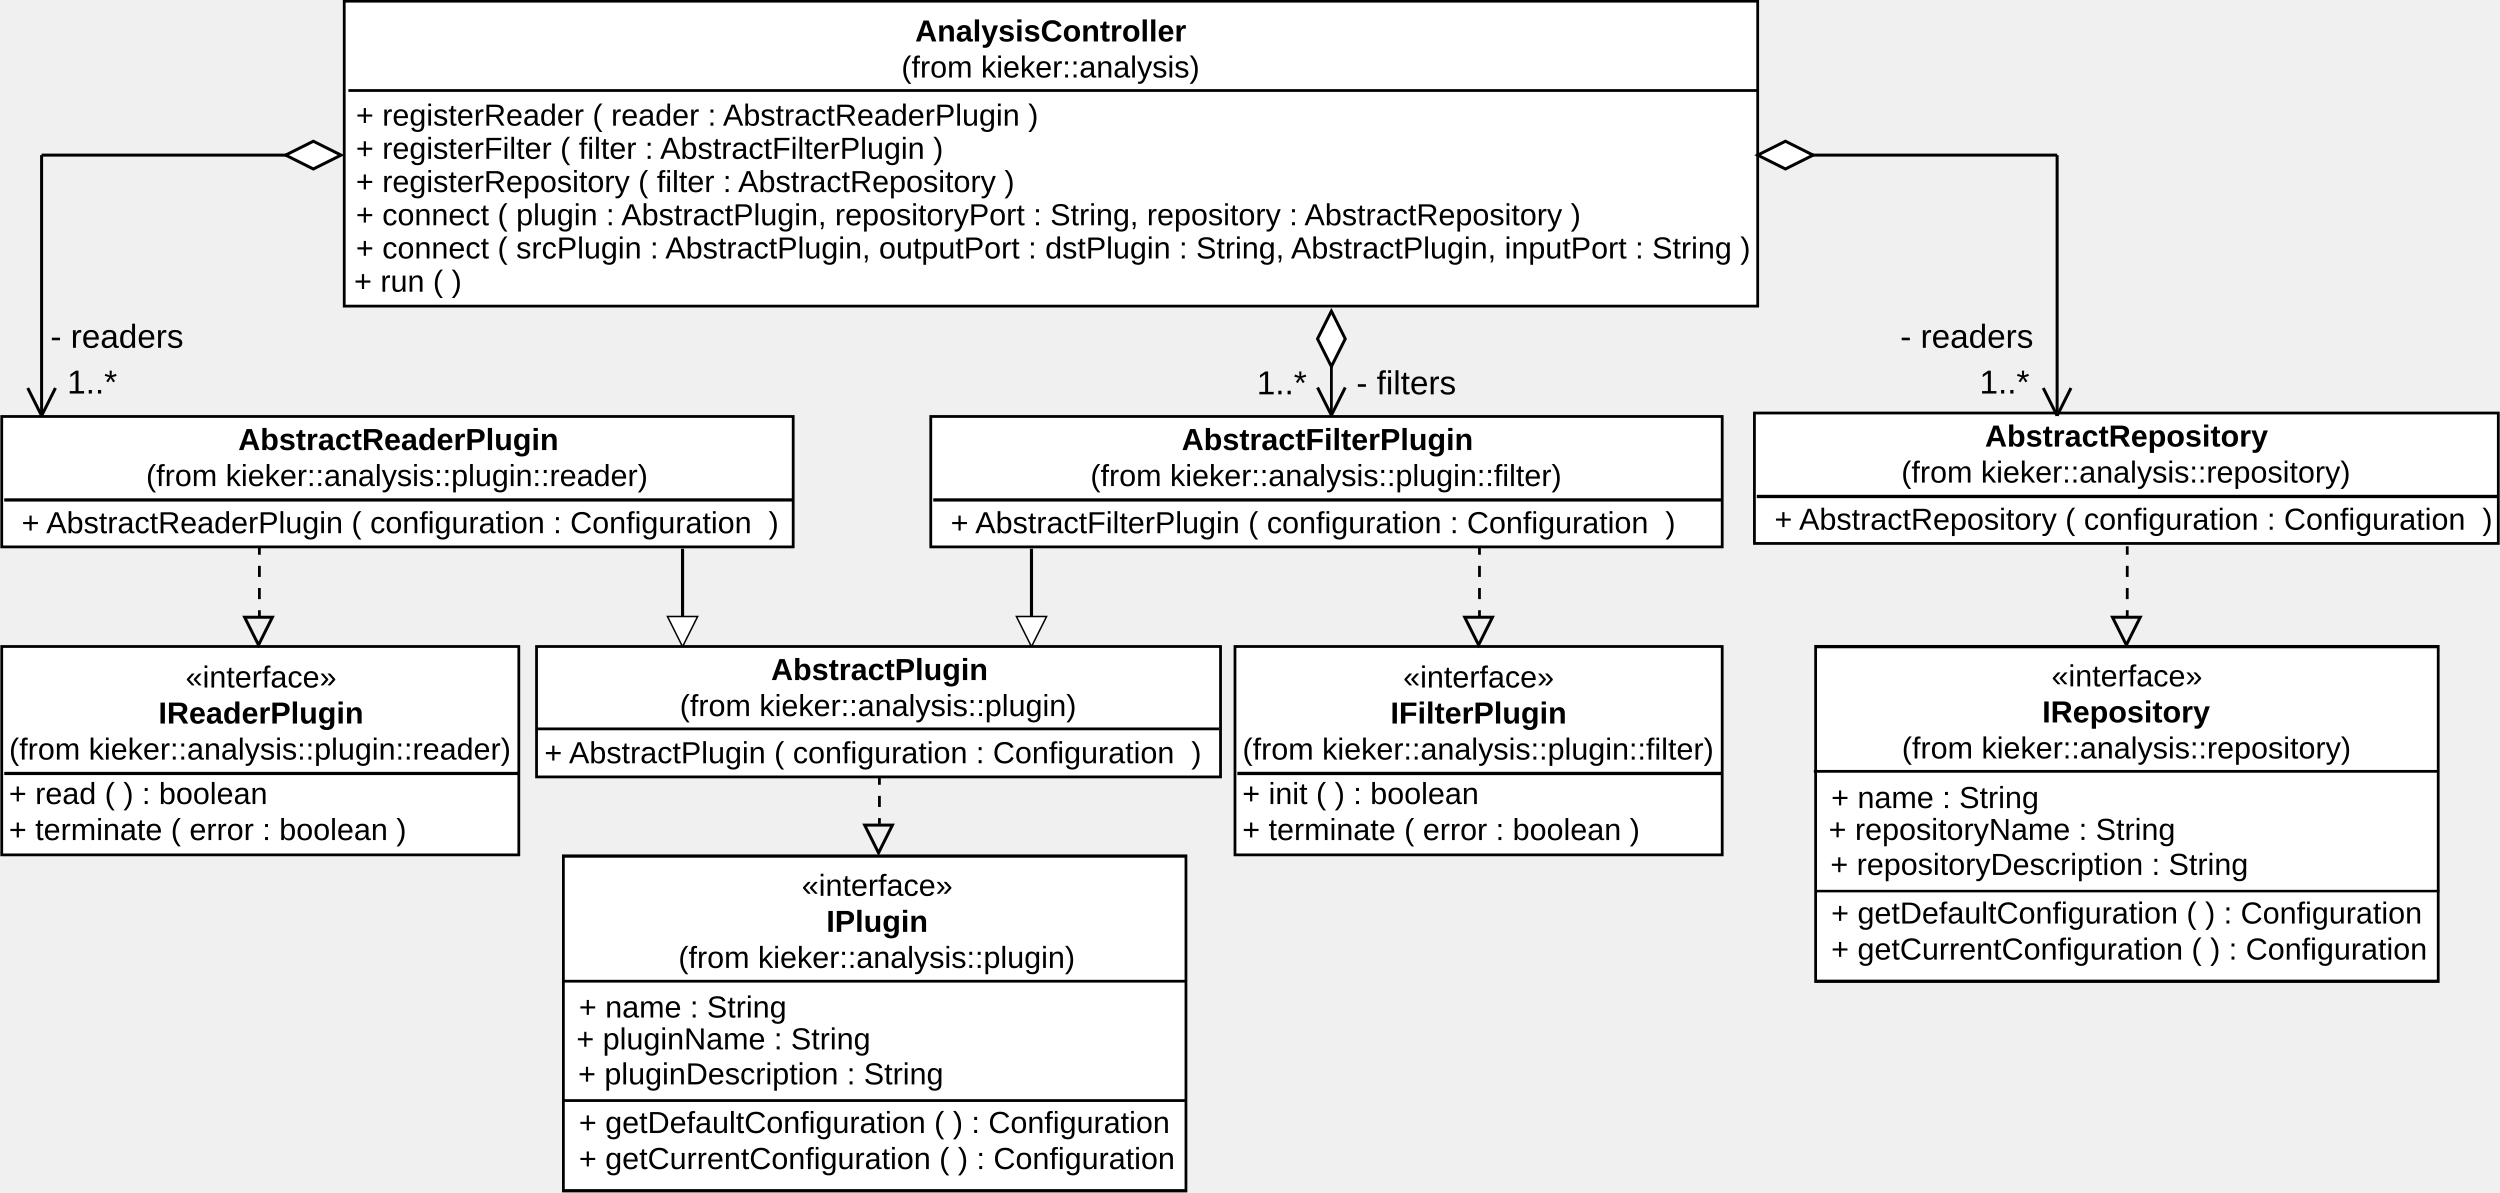
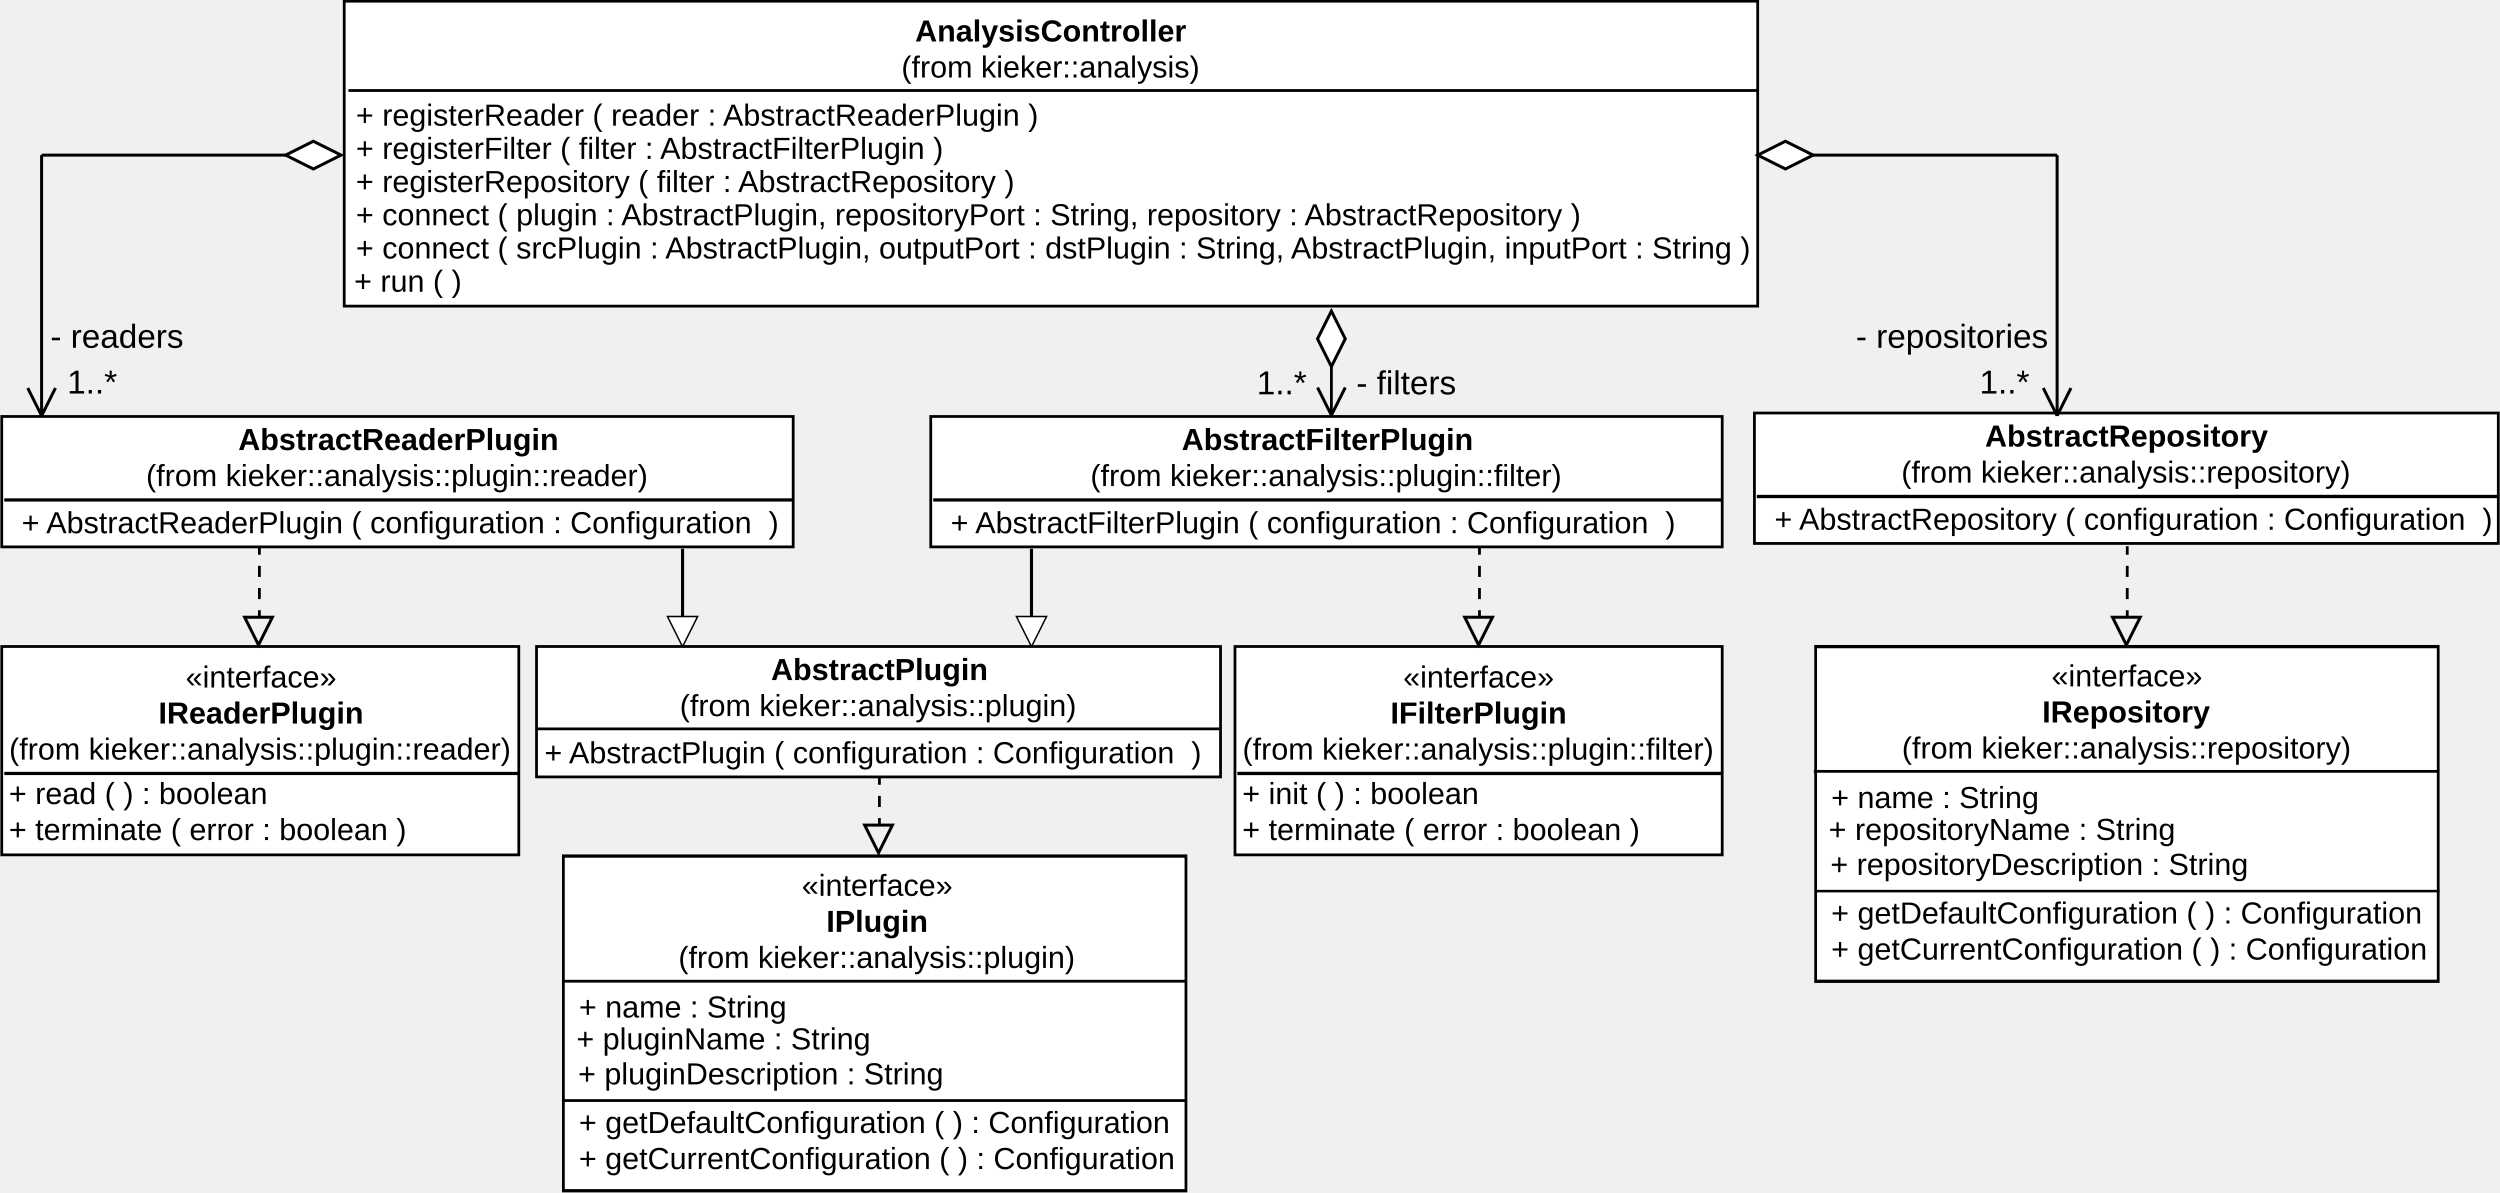
<svg xmlns="http://www.w3.org/2000/svg" xmlns:xlink="http://www.w3.org/1999/xlink" shape-rendering="auto" width="901.644" text-rendering="auto" contentScriptType="text/ecmascript" color-interpolation="auto" color-rendering="auto" preserveAspectRatio="xMidYMid meet" font-size="12" viewBox="0 0 901.644 430.022" image-rendering="auto" stroke-miterlimit="10" zoomAndPan="magnify" version="1.0" contentStyleType="text/css" font-style="normal" height="430.022" font-weight="normal" id="svg2" style="font-size:12px;font-style:normal;font-weight:normal;fill:#000000;fill-opacity:1;stroke:#000000;stroke-width:1;stroke-linecap:square;stroke-linejoin:miter;stroke-miterlimit:10;stroke-opacity:1;stroke-dasharray:none;stroke-dashoffset:0;font-family:Dialog">
  <rect style="fill:#ffffff;fill-opacity:1;stroke:#000000;stroke-width:1;stroke-linecap:square;stroke-linejoin:miter;stroke-miterlimit:10;stroke-opacity:1;stroke-dasharray:none;stroke-dashoffset:1.9" id="rect5103" width="285.439" height="47.034" x="335.687" y="150.206" />
  <rect style="fill:#ffffff;fill-opacity:1;stroke:#000000;stroke-width:1;stroke-linecap:square;stroke-linejoin:miter;stroke-miterlimit:10;stroke-opacity:1;stroke-dasharray:none;stroke-dashoffset:1.9" id="rect5101" width="285.439" height="47.034" x="0.628" y="150.206" />
  <line clip-path="url(#clipPath45-3)" x1="605" x2="658" y1="196" y2="196" id="line485-6" style="font-size:11px;font-style:normal;font-weight:normal;fill:none;stroke:#000000;stroke-width:1.128;stroke-linecap:butt;stroke-linejoin:miter;stroke-miterlimit:10;stroke-opacity:1;stroke-dasharray:none;stroke-dashoffset:0;font-family:Arial" transform="matrix(0,0.9204898,-1,0,568.0132,-358.99)" />
  <line clip-path="url(#clipPath45)" x1="605" x2="658" y1="196" y2="196" id="line485" style="font-size:11px;fill:none;stroke-width:1.128;stroke-linecap:butt;font-family:Arial" transform="matrix(0,0.9204898,-1,0,442.1673,-358.99)" />
  <polygon clip-path="url(#clipPath60-9)" points="648,191 658,196 648,201 " id="polygon489-3" style="font-size:11px;font-style:normal;font-weight:normal;fill:none;stroke:#000000;stroke-width:1.083;stroke-linecap:butt;stroke-linejoin:miter;stroke-miterlimit:10;stroke-opacity:1;stroke-dasharray:none;stroke-dashoffset:0;font-family:Arial" transform="matrix(0,1,-1,0,568.0132,-425.381)" />
  <polygon clip-path="url(#clipPath60)" points="648,191 658,196 648,201 " id="polygon489" style="font-size:11px;fill:none;stroke-width:1.083;stroke-linecap:butt;font-family:Arial" transform="matrix(0,1,-1,0,442.1673,-425.381)" />
  <polygon clip-path="url(#clipPath60-9)" points="648,191 658,196 648,201 " id="polygon487-7" style="font-size:11px;font-style:normal;font-weight:normal;fill:#ffffff;fill-opacity:1;stroke:none;font-family:Arial" transform="matrix(0,1,-1,0,568.0132,-425.381)" />
  <polygon clip-path="url(#clipPath60)" points="648,191 658,196 648,201 " id="polygon487" style="font-size:11px;fill:#ffffff;stroke:none;font-family:Arial" transform="matrix(0,1,-1,0,442.1673,-425.381)" />
  <rect style="fill:#ffffff;fill-opacity:1;stroke:#000000;stroke-width:1;stroke-linecap:square;stroke-linejoin:miter;stroke-miterlimit:10;stroke-opacity:1;stroke-dasharray:none;stroke-dashoffset:1.9" id="rect5022" width="246.688" height="47.034" x="193.507" y="233.164" />
  <path style="fill:none;stroke:#000000;stroke-width:1px;stroke-linecap:butt;stroke-linejoin:miter;stroke-opacity:1" d="m 193.283,262.871 246.447,0" id="path5099" transform="translate(0,-1.5956369e-6)" />
  <rect x="658" y="162" clip-path="url(#clipPath36-0)" width="161" height="73" id="rect433-2" style="font-size:11px;font-style:normal;font-weight:normal;fill:#ffffff;fill-opacity:1;stroke:#000000;stroke-width:0.713;stroke-linecap:butt;stroke-linejoin:miter;stroke-miterlimit:10;stroke-opacity:1;stroke-dasharray:none;stroke-dashoffset:0;font-family:Arial" transform="matrix(1.394649,0,0,1.653476,-262.8564,-34.65752)" />
  <path style="fill:none;stroke:#000000;stroke-width:1px;stroke-linecap:butt;stroke-linejoin:miter;stroke-opacity:1" d="m 654.188,278.189 225.271,0" id="path5067" transform="translate(0,-1.5956369e-6)" />
  <rect style="fill:#ffffff;fill-opacity:1;stroke:#000000;stroke-width:1;stroke-linecap:square;stroke-linejoin:miter;stroke-miterlimit:10;stroke-opacity:1;stroke-dasharray:none;stroke-dashoffset:1.9" id="rect5065" width="268.287" height="47.034" x="632.744" y="148.96" />
  <rect style="fill:#ffffff;fill-opacity:1;stroke:#000000;stroke-width:1;stroke-linecap:square;stroke-linejoin:miter;stroke-miterlimit:10;stroke-opacity:1;stroke-dasharray:none;stroke-dashoffset:1.9" id="rect5049" width="175.721" height="75.15" x="445.405" y="233.164" />
  <rect x="658" y="162" clip-path="url(#clipPath36)" width="161" height="73" id="rect433" style="font-size:11px;fill:#ffffff;stroke-width:0.713;stroke-linecap:butt;font-family:Arial" transform="matrix(1.394649,0,0,1.653476,-714.4952,40.88683)" />
  <path style="fill:none;stroke:#000000;stroke-width:1px;stroke-linecap:butt;stroke-linejoin:miter;stroke-opacity:1" d="m 202.744,353.88 224.821,0" id="path5029" transform="translate(0,-1.5956369e-6)" />
  <rect style="fill:#ffffff;fill-opacity:1;stroke:#000000;stroke-width:1;stroke-linecap:square;stroke-linejoin:miter;stroke-miterlimit:10;stroke-opacity:1;stroke-dasharray:none;stroke-dashoffset:1.9" id="rect5013" width="186.484" height="75.15" x="0.628" y="233.164" />
  <rect style="fill:#ffffff;fill-opacity:1;stroke:#000000;stroke-width:1;stroke-linecap:square;stroke-linejoin:miter;stroke-miterlimit:10;stroke-opacity:1;stroke-dasharray:none;stroke-dashoffset:1.9" id="rect5002" width="509.779" height="109.972" x="124.148" y="0.429" />
  <path style="fill:none;stroke:#000000;stroke-width:1px;stroke-linecap:butt;stroke-linejoin:miter;stroke-opacity:1" d="m 125.645,32.643 508.325,0" id="path5004" transform="translate(0,-1.5956369e-6)" />
  <defs id="genericDefs">
    <defs id="defs1">
      <linearGradient spreadMethod="pad" xlink:show="other" id="linearGradient1" xlink:actuate="onLoad" xlink:type="simple" y2="104" gradientUnits="userSpaceOnUse" y1="90" x2="271" x1="271">
        <stop id="stop9" offset="0%" stop-color="white" stop-opacity="1" />
        <stop id="stop11" offset="100%" stop-color="rgb(236,236,236)" stop-opacity="1" />
      </linearGradient>
      <linearGradient spreadMethod="pad" xlink:show="other" id="linearGradient2" xlink:actuate="onLoad" xlink:type="simple" y2="64" gradientUnits="userSpaceOnUse" y1="31" x2="271" x1="271">
        <stop id="stop14" offset="0%" stop-color="rgb(226,241,254)" stop-opacity="1" />
        <stop id="stop16" offset="100%" stop-color="rgb(188,213,234)" stop-opacity="1" />
      </linearGradient>
      <linearGradient spreadMethod="pad" xlink:show="other" id="linearGradient3" xlink:actuate="onLoad" xlink:type="simple" y2="249" gradientUnits="userSpaceOnUse" y1="235" x2="10" x1="10">
        <stop id="stop19" offset="0%" stop-color="white" stop-opacity="1" />
        <stop id="stop21" offset="100%" stop-color="rgb(236,236,236)" stop-opacity="1" />
      </linearGradient>
      <linearGradient spreadMethod="pad" xlink:show="other" id="linearGradient4" xlink:actuate="onLoad" xlink:type="simple" y2="209" gradientUnits="userSpaceOnUse" y1="163" x2="10" x1="10">
        <stop id="stop24" offset="0%" stop-color="rgb(226,241,254)" stop-opacity="1" />
        <stop id="stop26" offset="100%" stop-color="rgb(188,213,234)" stop-opacity="1" />
      </linearGradient>
      <linearGradient spreadMethod="pad" xlink:show="other" id="linearGradient5" xlink:actuate="onLoad" xlink:type="simple" y2="223" gradientUnits="userSpaceOnUse" y1="209" x2="389" x1="389">
        <stop id="stop29" offset="0%" stop-color="white" stop-opacity="1" />
        <stop id="stop31" offset="100%" stop-color="rgb(236,236,236)" stop-opacity="1" />
      </linearGradient>
      <linearGradient spreadMethod="pad" xlink:show="other" id="linearGradient6" xlink:actuate="onLoad" xlink:type="simple" y2="209" gradientUnits="userSpaceOnUse" y1="163" x2="389" x1="389">
        <stop id="stop34" offset="0%" stop-color="rgb(226,241,254)" stop-opacity="1" />
        <stop id="stop36" offset="100%" stop-color="rgb(188,213,234)" stop-opacity="1" />
      </linearGradient>
      <linearGradient spreadMethod="pad" xlink:show="other" id="linearGradient7" xlink:actuate="onLoad" xlink:type="simple" y2="355" gradientUnits="userSpaceOnUse" y1="342" x2="10" x1="10">
        <stop id="stop39" offset="0%" stop-color="white" stop-opacity="1" />
        <stop id="stop41" offset="100%" stop-color="rgb(236,236,236)" stop-opacity="1" />
      </linearGradient>
      <linearGradient spreadMethod="pad" xlink:show="other" id="linearGradient8" xlink:actuate="onLoad" xlink:type="simple" y2="341" gradientUnits="userSpaceOnUse" y1="296" x2="10" x1="10">
        <stop id="stop44" offset="0%" stop-color="rgb(226,241,254)" stop-opacity="1" />
        <stop id="stop46" offset="100%" stop-color="rgb(188,213,234)" stop-opacity="1" />
      </linearGradient>
      <linearGradient spreadMethod="pad" xlink:show="other" id="linearGradient9" xlink:actuate="onLoad" xlink:type="simple" y2="236" gradientUnits="userSpaceOnUse" y1="222" x2="659" x1="659">
        <stop id="stop49" offset="0%" stop-color="white" stop-opacity="1" />
        <stop id="stop51" offset="100%" stop-color="rgb(236,236,236)" stop-opacity="1" />
      </linearGradient>
      <linearGradient spreadMethod="pad" xlink:show="other" id="linearGradient10" xlink:actuate="onLoad" xlink:type="simple" y2="209" gradientUnits="userSpaceOnUse" y1="163" x2="659" x1="659">
        <stop id="stop54" offset="0%" stop-color="rgb(226,241,254)" stop-opacity="1" />
        <stop id="stop56" offset="100%" stop-color="rgb(188,213,234)" stop-opacity="1" />
      </linearGradient>
      <clipPath id="clipPath1" clipPathUnits="userSpaceOnUse">
        <path id="path59" d="m 269,29 260,0 0,81 -260,0 0,-81 z" />
      </clipPath>
      <clipPath id="clipPath2" clipPathUnits="userSpaceOnUse">
        <path id="path62" d="m 345,33 106,0 0,16 -106,0 0,-16 z" />
      </clipPath>
      <clipPath id="clipPath3" clipPathUnits="userSpaceOnUse">
        <path id="path65" d="m 343,46 110,0 0,16 -110,0 0,-16 z" />
      </clipPath>
      <clipPath id="clipPath6" clipPathUnits="userSpaceOnUse">
        <path id="path74" d="m 276,89 42,0 0,16 -42,0 0,-16 z" />
      </clipPath>
      <clipPath id="clipPath7" clipPathUnits="userSpaceOnUse">
        <path id="path77" d="m 270,62 255,0 0,43 -255,0 0,-43 z" />
      </clipPath>
      <clipPath id="clipPath8" clipPathUnits="userSpaceOnUse">
        <path id="path80" d="m 269,102 260,0 0,7 -260,0 0,-7 z" />
      </clipPath>
      <clipPath id="clipPath9" clipPathUnits="userSpaceOnUse">
        <path id="path83" d="m 523,29 7,0 0,77 -7,0 0,-77 z" />
      </clipPath>
      <clipPath id="clipPath10" clipPathUnits="userSpaceOnUse">
        <path id="path86" d="m 8,161 340,0 0,94 -340,0 0,-94 z" />
      </clipPath>
      <clipPath id="clipPath11" clipPathUnits="userSpaceOnUse">
        <path id="path89" d="m 148,165 58,0 0,16 -58,0 0,-16 z" />
      </clipPath>
      <clipPath id="clipPath17" clipPathUnits="userSpaceOnUse">
        <path id="path107" d="m 9,207 335,0 0,43 -335,0 0,-43 z" />
      </clipPath>
      <clipPath id="clipPath18" clipPathUnits="userSpaceOnUse">
        <path id="path110" d="m 8,247 340,0 0,7 -340,0 0,-7 z" />
      </clipPath>
      <clipPath id="clipPath19" clipPathUnits="userSpaceOnUse">
        <path id="path113" d="m 342,161 7,0 0,90 -7,0 0,-90 z" />
      </clipPath>
      <clipPath id="clipPath20" clipPathUnits="userSpaceOnUse">
        <path id="path116" d="m 387,161 223,0 0,68 -223,0 0,-68 z" />
      </clipPath>
      <clipPath id="clipPath21" clipPathUnits="userSpaceOnUse">
        <path id="path119" d="m 468,165 58,0 0,16 -58,0 0,-16 z" />
      </clipPath>
      <clipPath id="clipPath22" clipPathUnits="userSpaceOnUse">
        <path id="path122" d="m 398,178 198,0 0,16 -198,0 0,-16 z" />
      </clipPath>
      <clipPath id="clipPath24" clipPathUnits="userSpaceOnUse">
        <path id="path128" d="m 394,208 190,0 0,16 -190,0 0,-16 z" />
      </clipPath>
      <clipPath id="clipPath25" clipPathUnits="userSpaceOnUse">
        <path id="path131" d="m 388,207 218,0 0,17 -218,0 0,-17 z" />
      </clipPath>
      <clipPath id="clipPath26" clipPathUnits="userSpaceOnUse">
        <path id="path134" d="m 387,221 223,0 0,7 -223,0 0,-7 z" />
      </clipPath>
      <clipPath id="clipPath27" clipPathUnits="userSpaceOnUse">
        <path id="path137" d="m 604,161 7,0 0,64 -7,0 0,-64 z" />
      </clipPath>
      <clipPath id="clipPath28" clipPathUnits="userSpaceOnUse">
        <path id="path140" d="m 8,294 352,0 0,67 -352,0 0,-67 z" />
      </clipPath>
      <clipPath id="clipPath29" clipPathUnits="userSpaceOnUse">
        <path id="path143" d="m 154,298 58,0 0,16 -58,0 0,-16 z" />
      </clipPath>
      <clipPath id="clipPath30" clipPathUnits="userSpaceOnUse">
        <path id="path146" d="m 106,311 153,0 0,16 -153,0 0,-16 z" />
      </clipPath>
      <clipPath id="clipPath31" clipPathUnits="userSpaceOnUse">
        <path id="path149" d="m 109,324 148,0 0,15 -148,0 0,-15 z" />
      </clipPath>
      <clipPath id="clipPath33" clipPathUnits="userSpaceOnUse">
        <path id="path155" d="m 9,339 347,0 0,17 -347,0 0,-17 z" />
      </clipPath>
      <clipPath id="clipPath34" clipPathUnits="userSpaceOnUse">
        <path id="path158" d="m 8,353 352,0 0,7 -352,0 0,-7 z" />
      </clipPath>
      <clipPath id="clipPath35" clipPathUnits="userSpaceOnUse">
        <path id="path161" d="m 354,294 7,0 0,63 -7,0 0,-63 z" />
      </clipPath>
      <clipPath id="clipPath36" clipPathUnits="userSpaceOnUse">
        <path id="path164" d="m 657,161 168,0 0,81 -168,0 0,-81 z" />
      </clipPath>
      <clipPath id="clipPath37" clipPathUnits="userSpaceOnUse">
        <path id="path167" d="m 710,165 58,0 0,16 -58,0 0,-16 z" />
      </clipPath>
      <clipPath id="clipPath38" clipPathUnits="userSpaceOnUse">
        <path id="path170" d="m 696,178 87,0 0,16 -87,0 0,-16 z" />
      </clipPath>
      <clipPath id="clipPath42" clipPathUnits="userSpaceOnUse">
        <path id="path182" d="m 658,207 163,0 0,30 -163,0 0,-30 z" />
      </clipPath>
      <clipPath id="clipPath43" clipPathUnits="userSpaceOnUse">
        <path id="path185" d="m 657,234 168,0 0,7 -168,0 0,-7 z" />
      </clipPath>
      <clipPath id="clipPath44" clipPathUnits="userSpaceOnUse">
        <path id="path188" d="m 819,161 7,0 0,77 -7,0 0,-77 z" />
      </clipPath>
      <clipPath id="clipPath45" clipPathUnits="userSpaceOnUse">
        <path id="path191" d="m -1,-1 836,0 0,372 -836,0 0,-372 z" />
      </clipPath>
      <clipPath id="clipPath46" clipPathUnits="userSpaceOnUse">
        <path id="path194" d="m 235,43 10,0 0,17 -10,0 0,-17 z" />
      </clipPath>
      <clipPath id="clipPath47" clipPathUnits="userSpaceOnUse">
        <path id="path197" d="m 173,138 10,0 0,17 -10,0 0,-17 z" />
      </clipPath>
      <clipPath id="clipPath49" clipPathUnits="userSpaceOnUse">
        <path id="path203" d="m 249,62 24,0 0,14 -24,0 0,-14 z" />
      </clipPath>
      <clipPath id="clipPath50" clipPathUnits="userSpaceOnUse">
        <path id="path206" d="m 155,151 14,0 0,14 -14,0 0,-14 z" />
      </clipPath>
      <clipPath id="clipPath51" clipPathUnits="userSpaceOnUse">
        <path id="path209" d="m 461,109 10,0 0,17 -10,0 0,-17 z" />
      </clipPath>
      <clipPath id="clipPath52" clipPathUnits="userSpaceOnUse">
        <path id="path212" d="m 456,141 21,0 0,17 -21,0 0,-17 z" />
      </clipPath>
      <clipPath id="clipPath53" clipPathUnits="userSpaceOnUse">
        <path id="path215" d="m 491,141 73,0 0,17 -73,0 0,-17 z" />
      </clipPath>
      <clipPath id="clipPath54" clipPathUnits="userSpaceOnUse">
        <path id="path218" d="m 476,151 14,0 0,14 -14,0 0,-14 z" />
      </clipPath>
      <clipPath id="clipPath55" clipPathUnits="userSpaceOnUse">
        <path id="path221" d="m 115,251 10,0 0,17 -10,0 0,-17 z" />
      </clipPath>
      <clipPath id="clipPath56" clipPathUnits="userSpaceOnUse">
        <path id="path224" d="m 115,280 8,0 0,17 -8,0 0,-17 z" />
      </clipPath>
      <clipPath id="clipPath57" clipPathUnits="userSpaceOnUse">
        <path id="path227" d="m 158,276 60,0 0,17 -60,0 0,-17 z" />
      </clipPath>
      <clipPath id="clipPath58" clipPathUnits="userSpaceOnUse">
        <path id="path230" d="m 126,283 14,0 0,14 -14,0 0,-14 z" />
      </clipPath>
      <clipPath id="clipPath59" clipPathUnits="userSpaceOnUse">
        <path id="path233" d="m 354,311 14,0 0,14 -14,0 0,-14 z" />
      </clipPath>
      <clipPath id="clipPath60" clipPathUnits="userSpaceOnUse">
        <path id="path236" d="m 646,190 14,0 0,14 -14,0 0,-14 z" />
      </clipPath>
      <clipPath id="clipPath61" clipPathUnits="userSpaceOnUse">
        <path id="path239" d="m 559,82 10,0 0,17 -10,0 0,-17 z" />
      </clipPath>
      <clipPath id="clipPath62" clipPathUnits="userSpaceOnUse">
        <path id="path242" d="m 669,115 21,0 0,17 -21,0 0,-17 z" />
      </clipPath>
      <clipPath id="clipPath63" clipPathUnits="userSpaceOnUse">
        <path id="path245" d="m 710,112 51,0 0,17 -51,0 0,-17 z" />
      </clipPath>
      <clipPath id="clipPath64" clipPathUnits="userSpaceOnUse">
        <path id="path248" d="m 523,67 24,0 0,14 -24,0 0,-14 z" />
      </clipPath>
      <clipPath id="clipPath65" clipPathUnits="userSpaceOnUse">
        <path id="path251" d="m 690,151 14,0 0,14 -14,0 0,-14 z" />
      </clipPath>
    </defs>
    <linearGradient xlink:href="#linearGradient3" id="linearGradient3777" gradientUnits="userSpaceOnUse" spreadMethod="pad" x1="10" y1="235" x2="10" y2="249" />
    <linearGradient xlink:href="#linearGradient4" id="linearGradient3779" gradientUnits="userSpaceOnUse" spreadMethod="pad" x1="10" y1="163" x2="10" y2="209" />
    <linearGradient xlink:href="#linearGradient5" id="linearGradient3781" gradientUnits="userSpaceOnUse" spreadMethod="pad" x1="389" y1="209" x2="389" y2="223" />
    <linearGradient xlink:href="#linearGradient6" id="linearGradient3783" gradientUnits="userSpaceOnUse" spreadMethod="pad" x1="389" y1="163" x2="389" y2="209" />
    <linearGradient xlink:href="#linearGradient7" id="linearGradient3785" gradientUnits="userSpaceOnUse" spreadMethod="pad" x1="10" y1="342" x2="10" y2="355" />
    <linearGradient xlink:href="#linearGradient8" id="linearGradient3787" gradientUnits="userSpaceOnUse" spreadMethod="pad" x1="10" y1="296" x2="10" y2="341" />
    <linearGradient xlink:href="#linearGradient9" id="linearGradient3789" gradientUnits="userSpaceOnUse" spreadMethod="pad" x1="659" y1="222" x2="659" y2="236" />
    <linearGradient xlink:href="#linearGradient10" id="linearGradient3791" gradientUnits="userSpaceOnUse" spreadMethod="pad" x1="659" y1="163" x2="659" y2="209" />
    <linearGradient xlink:href="#linearGradient1" id="linearGradient3915" gradientUnits="userSpaceOnUse" spreadMethod="pad" x1="271" y1="90" x2="271" y2="104" />
    <linearGradient xlink:href="#linearGradient2" id="linearGradient3917" gradientUnits="userSpaceOnUse" spreadMethod="pad" x1="271" y1="31" x2="271" y2="64" />
    <linearGradient xlink:href="#linearGradient3" id="linearGradient3927" gradientUnits="userSpaceOnUse" spreadMethod="pad" x1="10" y1="235" x2="10" y2="249" />
    <clipPath id="clipPath52-3" clipPathUnits="userSpaceOnUse">
      <path id="path212-9" d="m 456,141 21,0 0,17 -21,0 0,-17 z" />
    </clipPath>
    <clipPath id="clipPath42-1" clipPathUnits="userSpaceOnUse">
      <path id="path182-7" d="m 658,207 163,0 0,30 -163,0 0,-30 z" />
    </clipPath>
    <clipPath id="clipPath21-8" clipPathUnits="userSpaceOnUse">
      <path id="path119-8" d="m 468,165 58,0 0,16 -58,0 0,-16 z" />
    </clipPath>
    <clipPath id="clipPath22-5" clipPathUnits="userSpaceOnUse">
      <path id="path122-0" d="m 398,178 198,0 0,16 -198,0 0,-16 z" />
    </clipPath>
    <clipPath id="clipPath25-0" clipPathUnits="userSpaceOnUse">
      <path id="path131-1" d="m 388,207 218,0 0,17 -218,0 0,-17 z" />
    </clipPath>
    <clipPath id="clipPath20-5" clipPathUnits="userSpaceOnUse">
      <path id="path116-0" d="m 387,161 223,0 0,68 -223,0 0,-68 z" />
    </clipPath>
    <clipPath id="clipPath10-4" clipPathUnits="userSpaceOnUse">
      <path id="path86-0" d="m 8,161 340,0 0,94 -340,0 0,-94 z" />
    </clipPath>
    <clipPath id="clipPath17-7" clipPathUnits="userSpaceOnUse">
      <path id="path107-7" d="m 9,207 335,0 0,43 -335,0 0,-43 z" />
    </clipPath>
    <clipPath id="clipPath64-4" clipPathUnits="userSpaceOnUse">
      <path id="path248-9" d="m 523,67 24,0 0,14 -24,0 0,-14 z" />
    </clipPath>
    <clipPath id="clipPath3517" clipPathUnits="userSpaceOnUse">
      <path id="path3519" d="m 523,67 24,0 0,14 -24,0 0,-14 z" />
    </clipPath>
    <clipPath id="clipPath60-9" clipPathUnits="userSpaceOnUse">
      <path id="path236-7" d="m 646,190 14,0 0,14 -14,0 0,-14 z" />
    </clipPath>
    <clipPath id="clipPath3625" clipPathUnits="userSpaceOnUse">
      <path id="path3627" d="m 646,190 14,0 0,14 -14,0 0,-14 z" />
    </clipPath>
    <clipPath id="clipPath45-3" clipPathUnits="userSpaceOnUse">
      <path id="path191-3" d="m -1,-1 836,0 0,372 -836,0 0,-372 z" />
    </clipPath>
    <clipPath id="clipPath45-3-3" clipPathUnits="userSpaceOnUse">
      <path id="path191-3-5" d="m -1,-1 836,0 0,372 -836,0 0,-372 z" />
    </clipPath>
    <clipPath id="clipPath60-9-6" clipPathUnits="userSpaceOnUse">
      <path id="path236-7-0" d="m 646,190 14,0 0,14 -14,0 0,-14 z" />
    </clipPath>
    <clipPath id="clipPath3688" clipPathUnits="userSpaceOnUse">
      <path id="path3690" d="m 646,190 14,0 0,14 -14,0 0,-14 z" />
    </clipPath>
    <clipPath id="clipPath60-9-6-9" clipPathUnits="userSpaceOnUse">
      <path id="path236-7-0-5" d="m 646,190 14,0 0,14 -14,0 0,-14 z" />
    </clipPath>
    <clipPath id="clipPath42-1-8" clipPathUnits="userSpaceOnUse">
      <path id="path182-7-5" d="m 658,207 163,0 0,30 -163,0 0,-30 z" />
    </clipPath>
    <clipPath id="clipPath42-8" clipPathUnits="userSpaceOnUse">
      <path id="path182-75" d="m 658,207 163,0 0,30 -163,0 0,-30 z" />
    </clipPath>
    <clipPath id="clipPath38-4" clipPathUnits="userSpaceOnUse">
      <path id="path170-9" d="m 696,178 87,0 0,16 -87,0 0,-16 z" />
    </clipPath>
    <clipPath id="clipPath37-1" clipPathUnits="userSpaceOnUse">
      <path id="path167-0" d="m 710,165 58,0 0,16 -58,0 0,-16 z" />
    </clipPath>
    <clipPath id="clipPath36-0" clipPathUnits="userSpaceOnUse">
      <path id="path164-6" d="m 657,161 168,0 0,81 -168,0 0,-81 z" />
    </clipPath>
    <clipPath id="clipPath4552" clipPathUnits="userSpaceOnUse">
      <path id="path4554" d="m 657,161 168,0 0,81 -168,0 0,-81 z" />
    </clipPath>
    <clipPath id="clipPath17-9" clipPathUnits="userSpaceOnUse">
      <path id="path107-0" d="m 9,207 335,0 0,43 -335,0 0,-43 z" />
    </clipPath>
    <clipPath id="clipPath10-44" clipPathUnits="userSpaceOnUse">
      <path id="path86-9" d="m 8,161 340,0 0,94 -340,0 0,-94 z" />
    </clipPath>
    <clipPath id="clipPath60-9-6-7" clipPathUnits="userSpaceOnUse">
      <path id="path236-7-0-4" d="m 646,190 14,0 0,14 -14,0 0,-14 z" />
    </clipPath>
    <clipPath id="clipPath17-7-7" clipPathUnits="userSpaceOnUse">
      <path id="path107-7-3" d="m 9,207 335,0 0,43 -335,0 0,-43 z" />
    </clipPath>
    <clipPath id="clipPath10-4-7" clipPathUnits="userSpaceOnUse">
      <path id="path86-0-3" d="m 8,161 340,0 0,94 -340,0 0,-94 z" />
    </clipPath>
    <clipPath id="clipPath45-9" clipPathUnits="userSpaceOnUse">
      <path id="path191-7" d="m -1,-1 836,0 0,372 -836,0 0,-372 z" />
    </clipPath>
    <clipPath id="clipPath4841" clipPathUnits="userSpaceOnUse">
      <path id="path4843" d="m -1,-1 836,0 0,372 -836,0 0,-372 z" />
    </clipPath>
    <clipPath id="clipPath49-3" clipPathUnits="userSpaceOnUse">
      <path id="path203-7" d="m 249,62 24,0 0,14 -24,0 0,-14 z" />
    </clipPath>
    <clipPath id="clipPath4847" clipPathUnits="userSpaceOnUse">
      <path id="path4849" d="m 249,62 24,0 0,14 -24,0 0,-14 z" />
    </clipPath>
    <clipPath id="clipPath50-2" clipPathUnits="userSpaceOnUse">
      <path id="path206-1" d="m 155,151 14,0 0,14 -14,0 0,-14 z" />
    </clipPath>
    <clipPath id="clipPath4853" clipPathUnits="userSpaceOnUse">
      <path id="path4855" d="m 155,151 14,0 0,14 -14,0 0,-14 z" />
    </clipPath>
    <clipPath id="clipPath52-3-3" clipPathUnits="userSpaceOnUse">
      <path id="path212-9-4" d="m 456,141 21,0 0,17 -21,0 0,-17 z" />
    </clipPath>
    <clipPath id="clipPath60-9-6-4" clipPathUnits="userSpaceOnUse">
      <path id="path236-7-0-6" d="m 646,190 14,0 0,14 -14,0 0,-14 z" />
    </clipPath>
  </defs>
  <text x="346" y="45" clip-path="url(#clipPath2)" font-weight="bold" xml:space="preserve" id="text261" style="font-size:11px;font-weight:bold;fill:#000000;stroke:none;font-family:Arial" transform="translate(-15.95454,-30.03492)">AnalysisController</text>
  <text x="344" y="58" clip-path="url(#clipPath3)" xml:space="preserve" id="text263" style="font-size:11px;fill:#000000;stroke:none;font-family:Arial" transform="translate(-18.92011,-30.03492)">(from kieker::analysis)</text>
  <text x="128.373" y="57.298" clip-path="none" xml:space="preserve" id="text267" style="font-size:11px;fill:#000000;stroke:none;font-family:Arial">+ registerFilter ( filter : AbstractFilterPlugin )</text>
  <text x="277" y="101" clip-path="url(#clipPath6)" xml:space="preserve" id="text269" style="font-size:11px;fill:#000000;stroke:none;font-family:Arial" transform="translate(-149.2921,4.206324)">+ run ( )</text>
  <text x="85.917" y="162.308" clip-path="none" font-weight="bold" xml:space="preserve" id="text301" style="font-size:11px;font-weight:bold;stroke:none;font-family:Arial">AbstractReaderPlugin</text>
  <text xml:space="preserve" x="52.673" y="175.308" clip-path="none" id="text303" style="font-size:11px;stroke:none;font-family:Arial">(from kieker::analysis::plugin::reader)</text>
  <text xml:space="preserve" x="7.813" y="192.308" clip-path="none" id="text305" style="font-size:11px;stroke:none;font-family:Arial">+ AbstractReaderPlugin ( configuration : Configuration  )</text>
  <line clip-path="url(#clipPath17)" x1="10" x2="342" y1="208" y2="208" id="line311" style="font-size:11px;fill:none;stroke-width:1.17;stroke-linecap:butt;font-family:Arial" transform="matrix(0.8569243,0,0,1,-7.042847,-27.69232)" />
  <text font-size="12" x="457" y="154" clip-path="url(#clipPath52)" xml:space="preserve" id="text457" style="font-size:12px;stroke:none;font-family:Arial" transform="translate(-3.725701,-11.78975)">1..*</text>
  <text font-size="12" x="492" y="154" clip-path="url(#clipPath53)" xml:space="preserve" id="text459" style="font-size:12px;stroke:none;font-family:Arial" transform="translate(-2.824616,-11.78975)">- filters</text>
  <line clip-path="url(#clipPath54)" x1="478" x2="483" y1="152" y2="162" id="line461" style="font-size:11px;fill:none;stroke-width:1.083;stroke-linecap:butt;font-family:Arial" transform="translate(-2.824616,-12.2403)" />
  <line clip-path="url(#clipPath54)" x1="483" x2="488" y1="162" y2="152" id="line463" style="font-size:11px;fill:none;stroke-width:1.083;stroke-linecap:butt;font-family:Arial" transform="translate(-2.824616,-12.2403)" />
  <text x="128.373" y="45.322" clip-path="none" xml:space="preserve" id="text265-8" style="font-size:11px;fill:#000000;stroke:none;font-family:Arial">+ registerReader ( reader : AbstractReaderPlugin )</text>
  <text x="128.373" y="69.275" clip-path="none" xml:space="preserve" id="text267-1" style="font-size:11px;font-style:normal;font-weight:normal;fill:#000000;fill-opacity:1;stroke:none;font-family:Arial">+ registerRepository ( filter : AbstractRepository )</text>
  <text x="128.373" y="81.252" clip-path="none" xml:space="preserve" id="text267-1-5" style="font-size:11px;font-style:normal;font-weight:normal;fill:#000000;fill-opacity:1;stroke:none;font-family:Arial">+ connect ( plugin : AbstractPlugin, repositoryPort : String, repository : AbstractRepository )</text>
  <text x="128.373" y="93.229" clip-path="none" xml:space="preserve" id="text267-1-5-2" style="font-size:11px;font-style:normal;font-weight:normal;fill:#000000;fill-opacity:1;stroke:none;font-family:Arial">+ connect ( srcPlugin : AbstractPlugin, outputPort : dstPlugin : String, AbstractPlugin, inputPort : String )</text>
  <line clip-path="url(#clipPath45)" x1="270" x2="162" y1="68" y2="68" id="line435" style="font-size:11px;fill:none;stroke-width:1.083;stroke-linecap:butt;font-family:Arial" transform="translate(-146.9983,-12.05785)" />
  <line clip-path="url(#clipPath45)" x1="162" x2="162" y1="68" y2="162" id="line437" style="font-size:11px;fill:none;stroke-width:1.083;stroke-linecap:butt;font-family:Arial" transform="translate(-146.9983,-12.05785)" />
  <polygon clip-path="url(#clipPath49)" points="250,68 260,63 270,68 260,73 " id="polygon445" style="font-size:11px;fill:#ffffff;stroke:none;font-family:Arial" transform="translate(-146.9983,-12.05785)" />
  <polygon clip-path="url(#clipPath49)" points="250,68 260,63 270,68 260,73 " id="polygon447" style="font-size:11px;fill:none;stroke-width:1.083;stroke-linecap:butt;font-family:Arial" transform="translate(-146.9983,-12.05785)" />
  <line clip-path="url(#clipPath50)" x1="157" x2="162" y1="152" y2="162" id="line449" style="font-size:11px;fill:none;stroke-width:1.083;stroke-linecap:butt;font-family:Arial" transform="translate(-146.9983,-12.05785)" />
  <line clip-path="url(#clipPath50)" x1="162" x2="167" y1="162" y2="152" id="line451" style="font-size:11px;fill:none;stroke-width:1.083;stroke-linecap:butt;font-family:Arial" transform="translate(-146.9983,-12.05785)" />
  <g id="g4947" transform="translate(5.644134,44.46639)">
    <text style="font-size:12px;stroke:none;font-family:Arial" id="text443" xml:space="preserve" clip-path="none" y="80.97" x="12.522" font-size="12">- readers</text>
    <text transform="translate(-438.4101,-56.52425)" style="font-size:12px;font-style:normal;font-weight:normal;fill:#000000;fill-opacity:1;stroke:none;font-family:Arial" id="text457-1" xml:space="preserve" clip-path="url(#clipPath52-3)" y="154" x="457" font-size="12">1..*</text>
  </g>
  <text xml:space="preserve" x="711" y="177" clip-path="url(#clipPath37)" id="text405" style="font-size:11px;stroke:none;font-family:Arial" transform="translate(-421.8476,146.0964)">«interface»</text>
  <text x="697" y="190" clip-path="url(#clipPath38)" font-weight="bold" xml:space="preserve" id="text407" style="font-size:11px;font-weight:bold;stroke:none;font-family:Arial" transform="translate(-398.9799,146.0964)">IPlugin</text>
  <text xml:space="preserve" x="244.656" y="349.096" clip-path="none" id="text409" style="font-size:11px;stroke:none;font-family:Arial">(from kieker::analysis::plugin)</text>
  <text xml:space="preserve" x="208.789" y="408.629" clip-path="none" id="text411" style="font-size:11px;stroke:none;font-family:Arial">+ getDefaultConfiguration ( ) : Configuration</text>
  <text xml:space="preserve" x="208.789" y="421.629" clip-path="none" id="text413" style="font-size:11px;stroke:none;font-family:Arial">+ getCurrentConfiguration ( ) : Configuration</text>
  <text xml:space="preserve" x="208.789" y="366.978" clip-path="none" id="text411-4" style="font-size:11px;font-style:normal;font-weight:normal;fill:#000000;fill-opacity:1;stroke:none;font-family:Arial">+ name : String</text>
  <text xml:space="preserve" x="207.887" y="378.474" clip-path="none" id="text411-4-7" style="font-size:11px;font-style:normal;font-weight:normal;fill:#000000;fill-opacity:1;stroke:none;font-family:Arial">+ pluginName : String</text>
  <text xml:space="preserve" x="208.498" y="391.089" clip-path="none" id="text411-4-7-0" style="font-size:11px;font-style:normal;font-weight:normal;fill:#000000;fill-opacity:1;stroke:none;font-family:Arial">+ pluginDescription : String</text>
  <text xml:space="preserve" x="469" y="177" clip-path="url(#clipPath21)" id="text337" style="font-size:11px;stroke:none;font-family:Arial" transform="translate(-402.0614,70.95439)">«interface»</text>
  <text x="399" y="190" clip-path="url(#clipPath22)" font-weight="bold" xml:space="preserve" id="text339" style="font-size:11px;font-weight:bold;stroke:none;font-family:Arial" transform="translate(-341.8529,70.95439)">IReaderPlugin</text>
  <text xml:space="preserve" x="3.264" y="273.954" clip-path="none" id="text341" style="font-size:11px;stroke:none;font-family:Arial">(from kieker::analysis::plugin::reader)</text>
  <line clip-path="url(#clipPath25)" x1="389" x2="604" y1="208" y2="208" id="line345" style="font-size:11px;fill:none;stroke-width:1.165;stroke-linecap:butt;font-family:Arial" transform="matrix(0.8629686,0,0,1,-334.1623,70.95439)" />
  <text xml:space="preserve" x="3.208" y="289.988" clip-path="none" id="text307" style="font-size:11px;stroke:none;font-family:Arial">+ read ( ) : boolean</text>
  <text xml:space="preserve" x="3.208" y="302.988" clip-path="none" id="text309" style="font-size:11px;stroke:none;font-family:Arial">+ terminate ( error : boolean )</text>
  <text xml:space="preserve" x="469" y="177" clip-path="url(#clipPath21-8)" id="text337-6" style="font-size:11px;font-style:normal;font-weight:normal;fill:#000000;fill-opacity:1;stroke:none;font-family:Arial" transform="translate(37.05802,70.95439)">«interface»</text>
  <text x="399" y="190" clip-path="url(#clipPath22-5)" font-weight="bold" xml:space="preserve" id="text339-4" style="font-size:11px;font-style:normal;font-weight:bold;fill:#000000;fill-opacity:1;stroke:none;font-family:Arial" transform="translate(102.4765,70.95439)">IFilterPlugin</text>
  <text xml:space="preserve" x="448.112" y="273.954" clip-path="none" id="text341-4" style="font-size:11px;font-style:normal;font-weight:normal;fill:#000000;fill-opacity:1;stroke:none;font-family:Arial">(from kieker::analysis::plugin::filter)</text>
  <line clip-path="url(#clipPath25-0)" x1="389" x2="604" y1="208" y2="208" id="line345-5" style="font-size:11px;font-style:normal;font-weight:normal;fill:none;stroke:#000000;stroke-width:1.201;stroke-linecap:butt;stroke-linejoin:miter;stroke-miterlimit:10;stroke-opacity:1;stroke-dasharray:none;stroke-dashoffset:0;font-family:Arial" transform="matrix(0.813139,0,0,1,129.9484,70.95439)" />
  <text xml:space="preserve" x="448.034" y="289.988" clip-path="none" id="text307-8" style="font-size:11px;font-style:normal;font-weight:normal;fill:#000000;fill-opacity:1;stroke:none;font-family:Arial">+ init ( ) : boolean</text>
  <text xml:space="preserve" x="448.034" y="302.988" clip-path="none" id="text309-3" style="font-size:11px;font-style:normal;font-weight:normal;fill:#000000;fill-opacity:1;stroke:none;font-family:Arial">+ terminate ( error : boolean )</text>
  <text x="426.186" y="162.308" clip-path="none" font-weight="bold" xml:space="preserve" id="text301-4" style="font-size:11px;font-style:normal;font-weight:bold;fill:#000000;fill-opacity:1;stroke:none;font-family:Arial">AbstractFilterPlugin</text>
  <text xml:space="preserve" x="393.253" y="175.308" clip-path="none" id="text303-9" style="font-size:11px;font-style:normal;font-weight:normal;fill:#000000;fill-opacity:1;stroke:none;font-family:Arial">(from kieker::analysis::plugin::filter)</text>
  <text xml:space="preserve" x="342.872" y="192.308" clip-path="none" id="text305-9" style="font-size:11px;font-style:normal;font-weight:normal;fill:#000000;fill-opacity:1;stroke:none;font-family:Arial">+ AbstractFilterPlugin ( configuration : Configuration  )</text>
  <line clip-path="url(#clipPath17-7)" x1="10" x2="342" y1="208" y2="208" id="line311-4" style="font-size:11px;font-style:normal;font-weight:normal;fill:none;stroke:#000000;stroke-width:1.17;stroke-linecap:butt;stroke-linejoin:miter;stroke-miterlimit:10;stroke-opacity:1;stroke-dasharray:none;stroke-dashoffset:0;font-family:Arial" transform="matrix(0.8569243,0,0,1,328.0162,-27.69232)" />
  <g id="g3540" transform="matrix(0,1,-1,0,543.4908,-542.8019)">
    <polygon transform="translate(131.0011,-9.684619)" style="font-size:11px;font-style:normal;font-weight:normal;fill:#ffffff;fill-opacity:1;stroke:none;font-family:Arial" id="polygon501-4" points="534,78 524,73 534,68 544,73 " clip-path="url(#clipPath64-4)" />
    <polygon transform="translate(131.0011,-9.684619)" style="font-size:11px;font-style:normal;font-weight:normal;fill:none;stroke:#000000;stroke-width:1.083;stroke-linecap:butt;stroke-linejoin:miter;stroke-miterlimit:10;stroke-opacity:1;stroke-dasharray:none;stroke-dashoffset:0;font-family:Arial" id="polygon503-8" points="534,78 524,73 534,68 544,73 " clip-path="url(#clipPath64-4)" />
  </g>
  <g id="g4528" transform="translate(57.94122,44.46639)">
    <polygon transform="matrix(0,1,-1,0,671.3241,-469.8474)" style="font-size:11px;font-style:normal;font-weight:normal;fill:none;stroke:#000000;stroke-width:1.083;stroke-linecap:butt;stroke-linejoin:miter;stroke-miterlimit:10;stroke-opacity:1;stroke-dasharray:none;stroke-dashoffset:0;font-family:Arial" id="polygon489-3-6" points="658,196 648,201 648,191 " clip-path="url(#clipPath60-9-6)" />
    <path id="path3727" d="m 475.643,177.709 0,-25.168" style="fill:none;stroke:#000000;stroke-width:1;stroke-linecap:butt;stroke-linejoin:miter;stroke-miterlimit:10;stroke-opacity:1;stroke-dasharray:4, 4;stroke-dashoffset:1.9" />
  </g>
  <g id="g4524" transform="translate(-18.9079,-93.4938)">
    <polygon transform="matrix(0,1,-1,0,308.1408,-331.8872)" style="font-size:11px;font-style:normal;font-weight:normal;fill:none;stroke:#000000;stroke-width:1.083;stroke-linecap:butt;stroke-linejoin:miter;stroke-miterlimit:10;stroke-opacity:1;stroke-dasharray:none;stroke-dashoffset:0;font-family:Arial" id="polygon489-3-6-0" points="658,196 648,201 648,191 " clip-path="url(#clipPath60-9-6-9)" />
    <path id="path3727-8" d="m 112.459,315.669 0,-25.168" style="font-size:12px;font-style:normal;font-weight:normal;fill:none;stroke:#000000;stroke-width:1;stroke-linecap:butt;stroke-linejoin:miter;stroke-miterlimit:10;stroke-opacity:1;stroke-dasharray:4, 4;stroke-dashoffset:1.9;font-family:Dialog" />
  </g>
  <text xml:space="preserve" x="711" y="177" clip-path="url(#clipPath37-1)" id="text405-4" style="font-size:11px;font-style:normal;font-weight:normal;fill:#000000;fill-opacity:1;stroke:none;font-family:Arial" transform="translate(28.88462,70.55202)">«interface»</text>
  <text x="697" y="190" clip-path="url(#clipPath38-4)" font-weight="bold" xml:space="preserve" id="text407-0" style="font-size:11px;font-style:normal;font-weight:bold;fill:#000000;fill-opacity:1;stroke:none;font-family:Arial" transform="translate(39.53575,70.55202)">IRepository</text>
  <text xml:space="preserve" x="685.913" y="273.552" clip-path="none" id="text409-6" style="font-size:11px;font-style:normal;font-weight:normal;fill:#000000;fill-opacity:1;stroke:none;font-family:Arial">(from kieker::analysis::repository)</text>
  <text xml:space="preserve" x="660.428" y="333.084" clip-path="none" id="text411-5" style="font-size:11px;font-style:normal;font-weight:normal;fill:#000000;fill-opacity:1;stroke:none;font-family:Arial">+ getDefaultConfiguration ( ) : Configuration</text>
  <text xml:space="preserve" x="660.428" y="346.084" clip-path="none" id="text413-0" style="font-size:11px;font-style:normal;font-weight:normal;fill:#000000;fill-opacity:1;stroke:none;font-family:Arial">+ getCurrentConfiguration ( ) : Configuration</text>
  <line clip-path="url(#clipPath42-1-8)" x1="659" x2="819" y1="208" y2="208" id="line415-9-0" style="font-size:11px;font-style:normal;font-weight:normal;fill:none;stroke:#000000;stroke-width:0.913;stroke-linecap:butt;stroke-linejoin:miter;stroke-miterlimit:10;stroke-opacity:1;stroke-dasharray:none;stroke-dashoffset:0;font-family:Arial" transform="matrix(1.405774,0,0,1,-271.571,113.3806)" />
  <text xml:space="preserve" x="660.428" y="291.434" clip-path="none" id="text411-4-6" style="font-size:11px;font-style:normal;font-weight:normal;fill:#000000;fill-opacity:1;stroke:none;font-family:Arial">+ name : String</text>
  <text xml:space="preserve" x="659.526" y="302.929" clip-path="none" id="text411-4-7-4" style="font-size:11px;font-style:normal;font-weight:normal;fill:#000000;fill-opacity:1;stroke:none;font-family:Arial">+ repositoryName : String</text>
  <text xml:space="preserve" x="660.137" y="315.544" clip-path="none" id="text411-4-7-0-4" style="font-size:11px;font-style:normal;font-weight:normal;fill:#000000;fill-opacity:1;stroke:none;font-family:Arial">+ repositoryDescription : String</text>
  <text x="278.08" y="245.266" clip-path="none" font-weight="bold" xml:space="preserve" id="text301-7" style="font-size:11px;font-style:normal;font-weight:bold;fill:#000000;fill-opacity:1;stroke:none;font-family:Arial">AbstractPlugin</text>
  <text xml:space="preserve" x="245.147" y="258.266" clip-path="none" id="text303-0" style="font-size:11px;font-style:normal;font-weight:normal;fill:#000000;fill-opacity:1;stroke:none;font-family:Arial">(from kieker::analysis::plugin)</text>
  <text xml:space="preserve" x="196.348" y="275.266" clip-path="none" id="text305-3" style="font-size:11px;font-style:normal;font-weight:normal;fill:#000000;fill-opacity:1;stroke:none;font-family:Arial">+ AbstractPlugin ( configuration : Configuration  )</text>
  <g transform="translate(-158.4733,119.4334)" style="font-size:12px;font-style:normal;font-weight:normal;fill:#000000;fill-opacity:1;stroke:#000000;stroke-width:1;stroke-linecap:square;stroke-linejoin:miter;stroke-miterlimit:10;stroke-opacity:1;stroke-dasharray:none;stroke-dashoffset:0;font-family:Dialog" id="g4528-5">
    <polygon transform="matrix(0,1,-1,0,671.3241,-469.8474)" style="font-size:11px;font-style:normal;font-weight:normal;fill:none;stroke:#000000;stroke-width:1.083;stroke-linecap:butt;stroke-linejoin:miter;stroke-miterlimit:10;stroke-opacity:1;stroke-dasharray:none;stroke-dashoffset:0;font-family:Arial" id="polygon489-3-6-1" points="658,196 648,201 648,191 " clip-path="url(#clipPath60-9-6-7)" />
    <path id="path3727-5" d="m 475.643,177.709 0,-16.608" style="fill:none;stroke:#000000;stroke-width:1;stroke-linecap:butt;stroke-linejoin:miter;stroke-miterlimit:10;stroke-opacity:1;stroke-dasharray:4, 4;stroke-dashoffset:1.9" />
  </g>
  <text x="715.9" y="161.061" clip-path="none" font-weight="bold" xml:space="preserve" id="text301-4-7" style="font-size:11px;font-style:normal;font-weight:bold;fill:#000000;fill-opacity:1;stroke:none;font-family:Arial">AbstractRepository</text>
  <text xml:space="preserve" x="685.709" y="174.061" clip-path="none" id="text303-9-9" style="font-size:11px;font-style:normal;font-weight:normal;fill:#000000;fill-opacity:1;stroke:none;font-family:Arial">(from kieker::analysis::repository)</text>
  <text xml:space="preserve" x="639.98" y="191.061" clip-path="none" id="text305-9-4" style="font-size:11px;font-style:normal;font-weight:normal;fill:#000000;fill-opacity:1;stroke:none;font-family:Arial">+ AbstractRepository ( configuration : Configuration  )</text>
  <line clip-path="url(#clipPath17-7-7)" x1="10" x2="342" y1="208" y2="208" id="line311-4-4" style="font-size:11px;font-style:normal;font-weight:normal;fill:none;stroke:#000000;stroke-width:1.206;stroke-linecap:butt;stroke-linejoin:miter;stroke-miterlimit:10;stroke-opacity:1;stroke-dasharray:none;stroke-dashoffset:0;font-family:Arial" transform="matrix(0.8054171,0,0,1,625.5367,-28.93879)" />
  <g id="g4927" transform="matrix(-1,0,0,1,1456.288,70.55483)">
    <line transform="translate(552.3707,-82.61268)" style="font-size:11px;font-style:normal;font-weight:normal;fill:none;stroke:#000000;stroke-width:1.083;stroke-linecap:butt;stroke-linejoin:miter;stroke-miterlimit:10;stroke-opacity:1;stroke-dasharray:none;stroke-dashoffset:0;font-family:Arial" id="line435-0" y2="68" y1="68" x2="162" x1="270" clip-path="url(#clipPath45-9)" />
    <line transform="translate(552.3707,-82.61268)" style="font-size:11px;font-style:normal;font-weight:normal;fill:none;stroke:#000000;stroke-width:1.083;stroke-linecap:butt;stroke-linejoin:miter;stroke-miterlimit:10;stroke-opacity:1;stroke-dasharray:none;stroke-dashoffset:0;font-family:Arial" id="line437-6" y2="162" y1="68" x2="162" x1="162" clip-path="url(#clipPath45-9)" />
    <polygon transform="translate(552.3707,-82.61268)" style="font-size:11px;font-style:normal;font-weight:normal;fill:#ffffff;fill-opacity:1;stroke:none;font-family:Arial" id="polygon445-4" points="260,63 270,68 260,73 250,68 " clip-path="url(#clipPath49-3)" />
    <polygon transform="translate(552.3707,-82.61268)" style="font-size:11px;font-style:normal;font-weight:normal;fill:none;stroke:#000000;stroke-width:1.083;stroke-linecap:butt;stroke-linejoin:miter;stroke-miterlimit:10;stroke-opacity:1;stroke-dasharray:none;stroke-dashoffset:0;font-family:Arial" id="polygon447-9" points="260,63 270,68 260,73 250,68 " clip-path="url(#clipPath49-3)" />
    <line transform="translate(552.3707,-82.61268)" style="font-size:11px;font-style:normal;font-weight:normal;fill:none;stroke:#000000;stroke-width:1.083;stroke-linecap:butt;stroke-linejoin:miter;stroke-miterlimit:10;stroke-opacity:1;stroke-dasharray:none;stroke-dashoffset:0;font-family:Arial" id="line449-2" y2="162" y1="152" x2="162" x1="157" clip-path="url(#clipPath50-2)" />
    <line transform="translate(552.3707,-82.61268)" style="font-size:11px;font-style:normal;font-weight:normal;fill:none;stroke:#000000;stroke-width:1.083;stroke-linecap:butt;stroke-linejoin:miter;stroke-miterlimit:10;stroke-opacity:1;stroke-dasharray:none;stroke-dashoffset:0;font-family:Arial" id="line451-4" y2="152" y1="162" x2="167" x1="162" clip-path="url(#clipPath50-2)" />
  </g>
-   <text font-size="12" x="685.333" y="125.437" clip-path="none" xml:space="preserve" id="text443-5" style="font-size:12px;font-style:normal;font-weight:normal;fill:#000000;fill-opacity:1;stroke:none;font-family:Arial">- readers</text>
+   <text font-size="12" x="669.333" y="125.437" clip-path="none" xml:space="preserve" id="text443-5" style="font-size:12px;font-style:normal;font-weight:normal;fill:#000000;fill-opacity:1;stroke:none;font-family:Arial">- repositories</text>
  <text font-size="12" x="457" y="154" clip-path="url(#clipPath52-3-3)" xml:space="preserve" id="text457-1-8" style="font-size:12px;font-style:normal;font-weight:normal;fill:#000000;fill-opacity:1;stroke:none;font-family:Arial" transform="translate(256.9287,-12.05785)">1..*</text>
  <g style="font-size:12px;font-style:normal;font-weight:normal;fill:#000000;fill-opacity:1;stroke:#000000;stroke-width:1;stroke-linecap:square;stroke-linejoin:miter;stroke-miterlimit:10;stroke-opacity:1;stroke-dasharray:none;stroke-dashoffset:0;font-family:Dialog" id="g4528-2" transform="translate(291.5633,44.46639)">
    <polygon transform="matrix(0,1,-1,0,671.3241,-469.8474)" style="font-size:11px;font-style:normal;font-weight:normal;fill:none;stroke:#000000;stroke-width:1.083;stroke-linecap:butt;stroke-linejoin:miter;stroke-miterlimit:10;stroke-opacity:1;stroke-dasharray:none;stroke-dashoffset:0;font-family:Arial" id="polygon489-3-6-3" points="658,196 648,201 648,191 " clip-path="url(#clipPath60-9-6-4)" />
    <path id="path3727-1" d="m 475.643,177.709 0,-25.168" style="fill:none;stroke:#000000;stroke-width:1;stroke-linecap:butt;stroke-linejoin:miter;stroke-miterlimit:10;stroke-opacity:1;stroke-dasharray:4, 4;stroke-dashoffset:1.9" />
  </g>
  <path style="font-size:12px;font-style:normal;font-weight:normal;fill:none;stroke:#000000;stroke-width:1px;stroke-linecap:butt;stroke-linejoin:miter;stroke-miterlimit:10;stroke-opacity:1;stroke-dasharray:none;stroke-dashoffset:0;font-family:Dialog" d="m 203.246,396.925 224.821,0" id="path5029-4" />
  <path style="fill:none;stroke:#000000;stroke-width:1px;stroke-linecap:butt;stroke-linejoin:miter;stroke-opacity:1" d="m 480.175,131.192 0,18.159" id="path5124" />
</svg>
